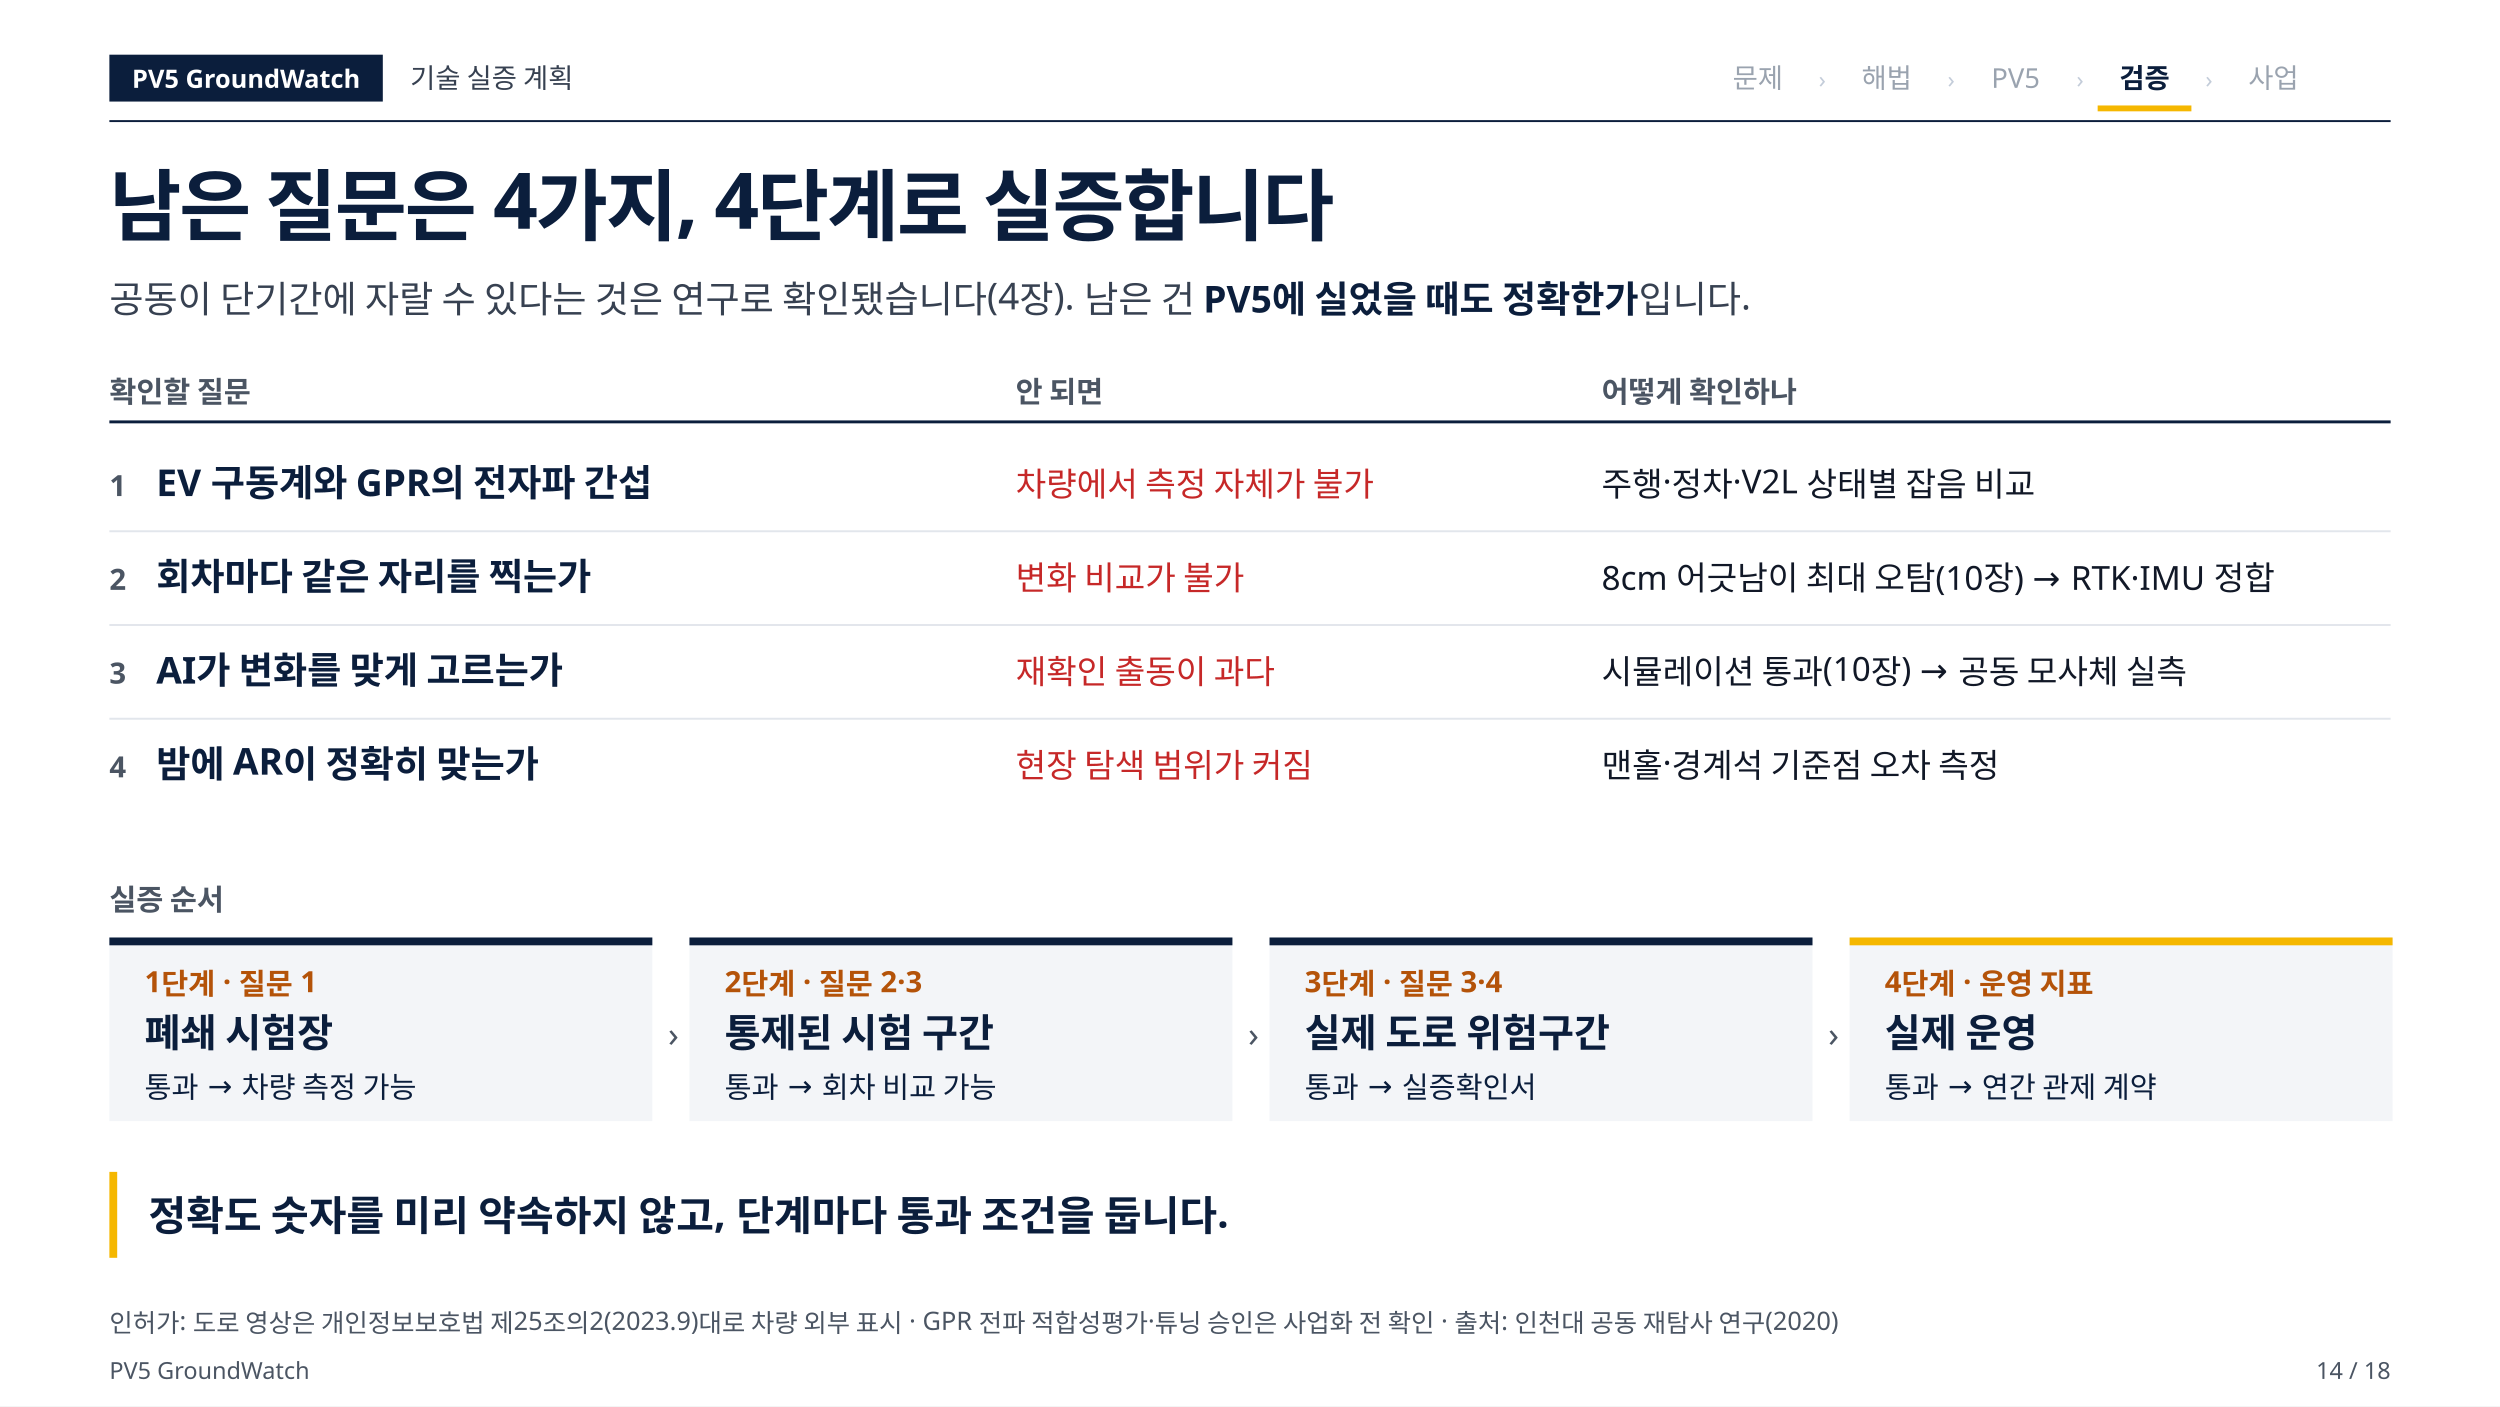
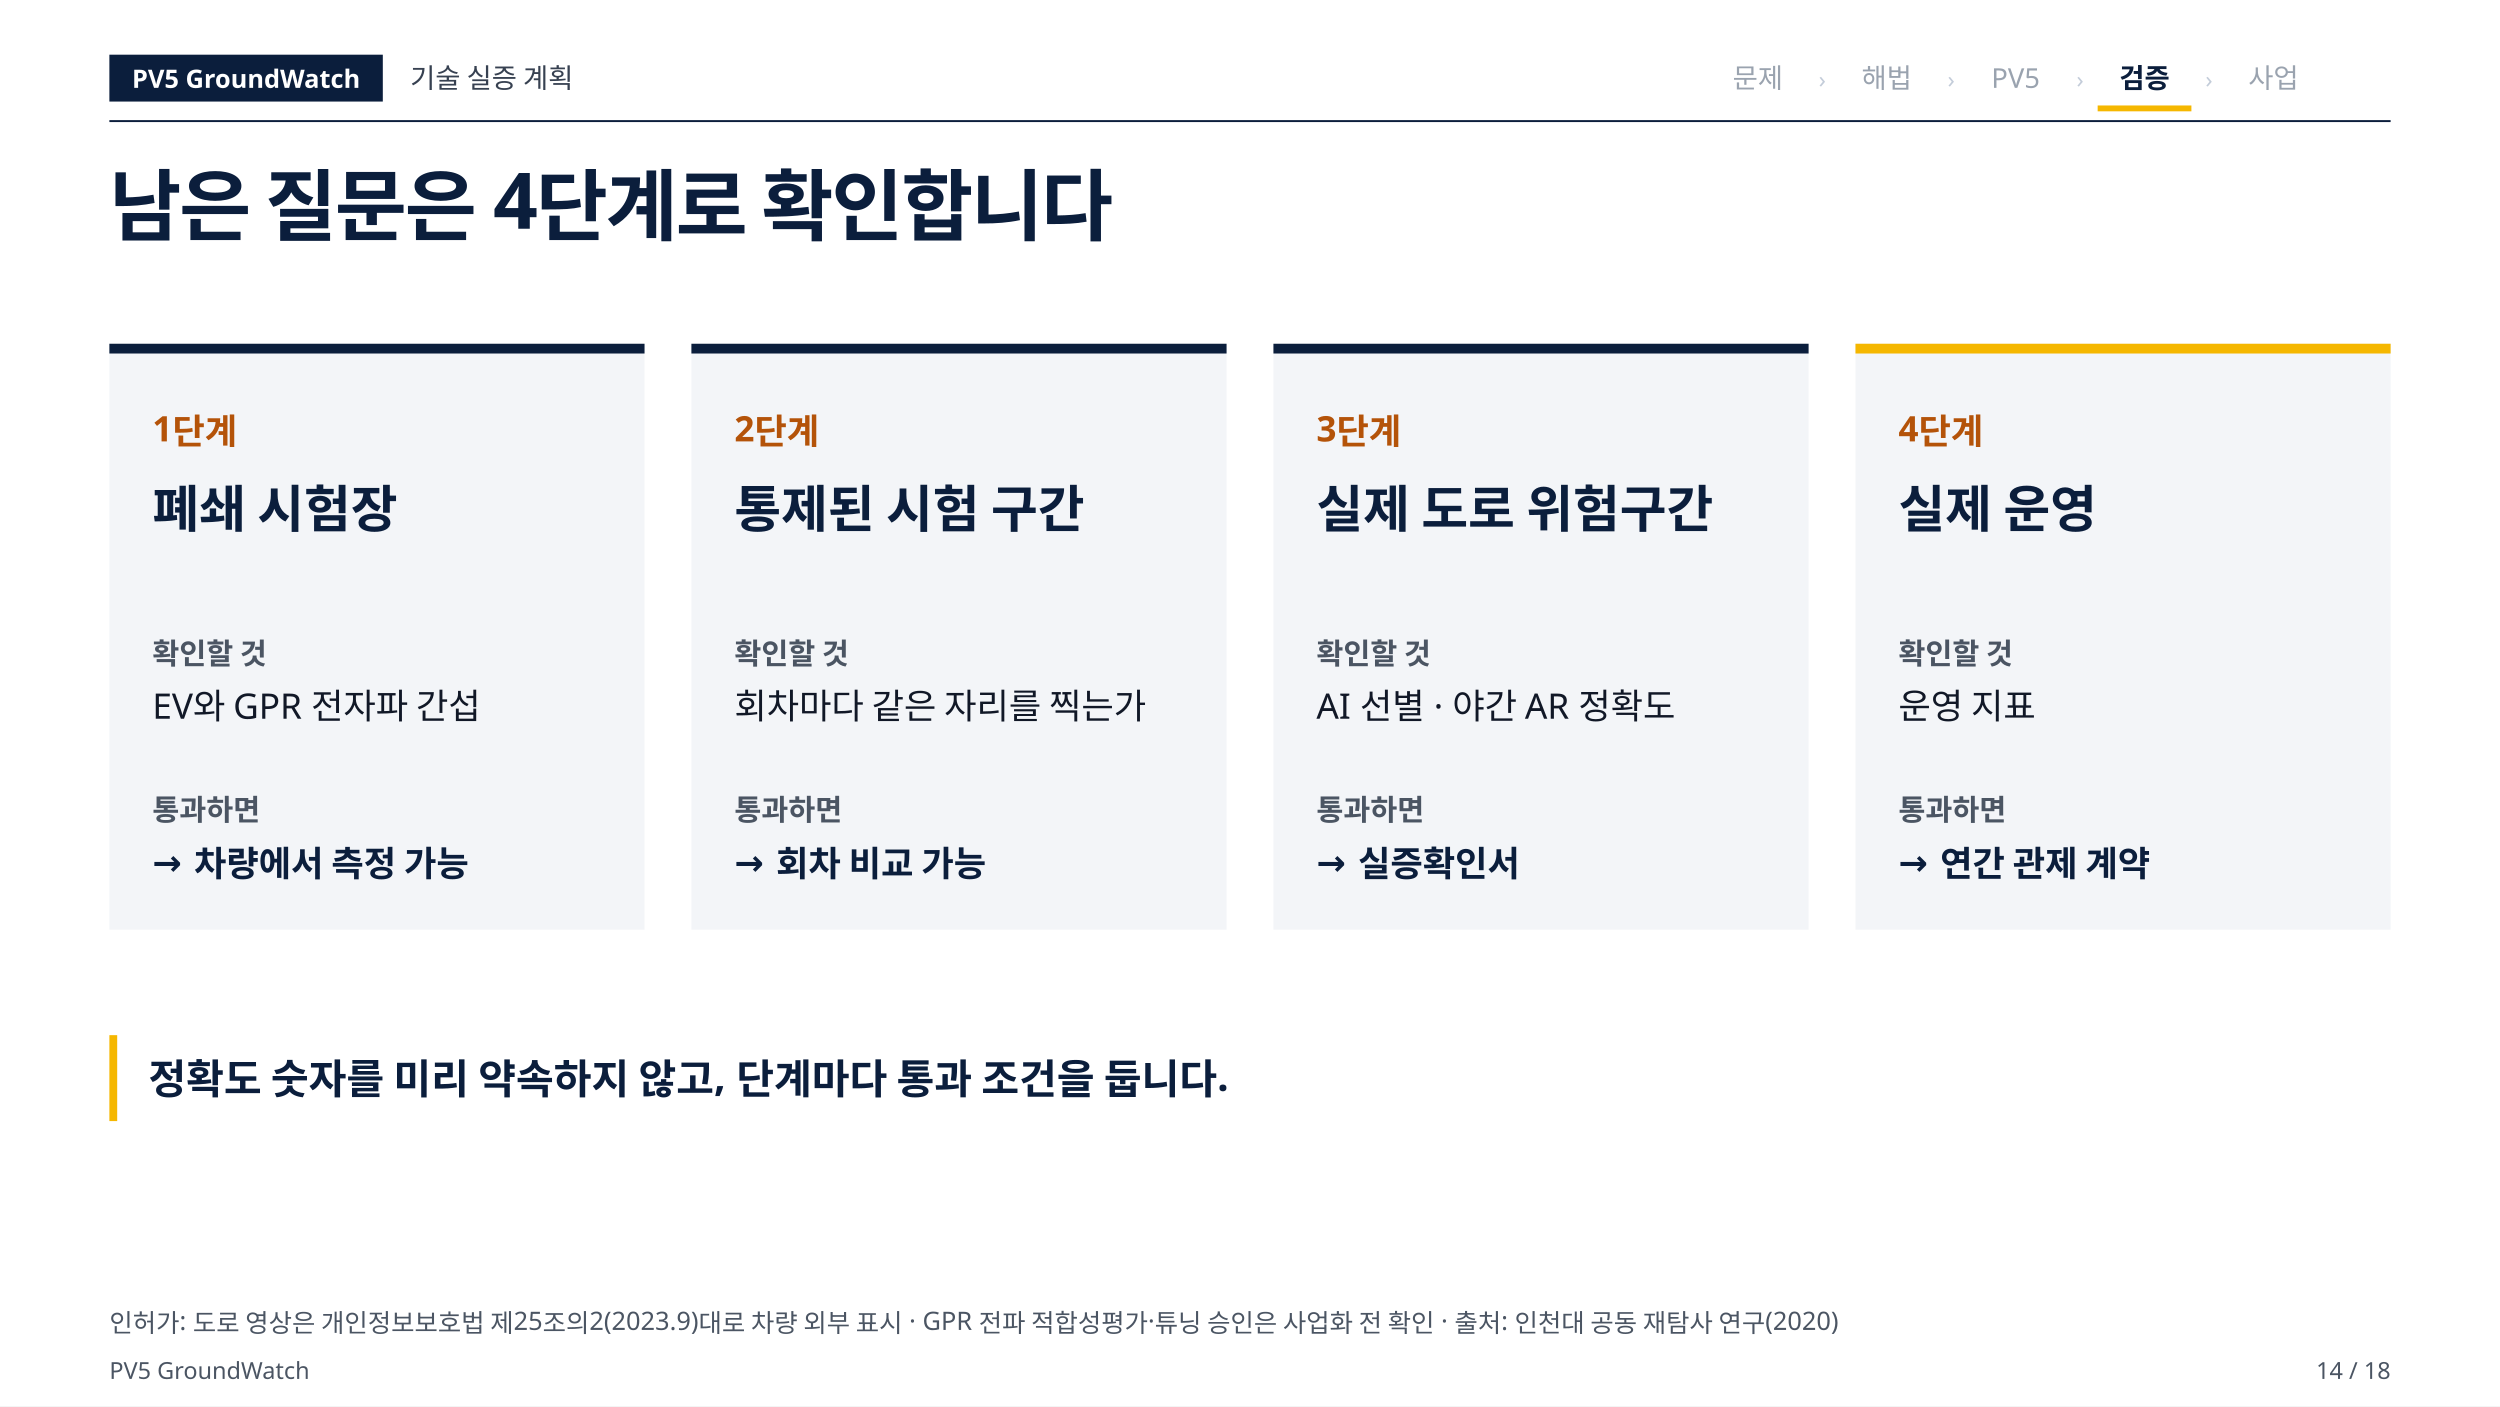
<svg xmlns="http://www.w3.org/2000/svg" viewBox="0 0 1280 720" lang="ko-KR" data-pptx-page-role="content" font-family="Pretendard, 'Malgun Gothic', sans-serif">
  <rect id="bg" x="0" y="0" width="1280" height="720" fill="#FFFFFF" />
  <g id="header" data-pptx-role="header" data-pptx-bounds="56 24 1168 40">
    <rect x="56" y="28" width="140" height="24" fill="#0B1E3C" />
    <text x="126" y="45" font-size="13" font-weight="bold" fill="#FFFFFF" text-anchor="middle">PV5 GroundWatch</text>
    <text x="210" y="45" font-size="14" fill="#374151">기술 실증 계획</text>
    <text x="900" y="45" font-size="14" font-weight="normal" fill="#9AA3AF" text-anchor="middle">문제</text>
    <text x="933" y="45" font-size="12" fill="#C3CCD9" text-anchor="middle">›</text>
    <text x="966" y="45" font-size="14" font-weight="normal" fill="#9AA3AF" text-anchor="middle">해법</text>
    <text x="999" y="45" font-size="12" fill="#C3CCD9" text-anchor="middle">›</text>
    <text x="1032" y="45" font-size="14" font-weight="normal" fill="#9AA3AF" text-anchor="middle">PV5</text>
    <text x="1065" y="45" font-size="12" fill="#C3CCD9" text-anchor="middle">›</text>
    <text x="1098" y="45" font-size="14" font-weight="bold" fill="#0B1E3C" text-anchor="middle">검증</text>
    <rect x="1074" y="54" width="48" height="3" fill="#F5B700" />
    <text x="1131" y="45" font-size="12" fill="#C3CCD9" text-anchor="middle">›</text>
    <text x="1164" y="45" font-size="14" font-weight="normal" fill="#9AA3AF" text-anchor="middle">사업</text>
    <line x1="56" y1="62" x2="1224" y2="62" stroke="#0B1E3C" stroke-width="1" />
  </g>
  <g id="title" data-pptx-bounds="56 80 1168 56" letter-spacing="-1">
-     <text x="56" y="120" font-size="40" font-weight="bold" fill="#0B1E3C">남은 질문은 4가지, 4단계로 실증합니다</text>
+     <text x="56" y="120" font-size="40" font-weight="bold" fill="#0B1E3C">남은 질문은 4단계로 확인합니다</text>
  </g>
-   <g id="lead" data-pptx-bounds="56 138 1168 28">
-     <text x="56" y="160" font-size="19" fill="#374151">공동이 단기간에 자랄 수 있다는 것은 연구로 확인됐습니다(4장). 남은 건 <tspan font-weight="bold" fill="#0B1E3C">PV5에 실었을 때도 정확한가</tspan>입니다.</text>
+   <g id="stages" data-pptx-bounds="56 170 1168 330">
+     <rect x="56" y="176" width="274" height="300" fill="#F3F5F8" />
+     <rect x="56" y="176" width="274" height="5" fill="#0B1E3C" />
+     <text x="78" y="226" font-size="18" font-weight="bold" fill="#B45309">1단계</text>
+     <text x="78" y="270" font-size="26" font-weight="bold" fill="#0B1E3C">폐쇄 시험장</text>
+     <text x="78" y="340" font-size="15" font-weight="bold" fill="#4B5563">확인할 것</text>
+     <text x="78" y="368" font-size="18" fill="#111827">EV와 GPR 전자파 간섭</text>
+     <text x="78" y="420" font-size="15" font-weight="bold" fill="#4B5563">통과하면</text>
+     <text x="78" y="448" font-size="18" font-weight="bold" fill="#0B1E3C">→ 차량에서 측정 가능</text>
+     <rect x="354" y="176" width="274" height="300" fill="#F3F5F8" />
+     <rect x="354" y="176" width="274" height="5" fill="#0B1E3C" />
+     <text x="376" y="226" font-size="18" font-weight="bold" fill="#B45309">2단계</text>
+     <text x="376" y="270" font-size="26" font-weight="bold" fill="#0B1E3C">통제된 시험 구간</text>
+     <text x="376" y="340" font-size="15" font-weight="bold" fill="#4B5563">확인할 것</text>
+     <text x="376" y="368" font-size="18" fill="#111827">회차마다 같은 자리를 찍는가</text>
+     <text x="376" y="420" font-size="15" font-weight="bold" fill="#4B5563">통과하면</text>
+     <text x="376" y="448" font-size="18" font-weight="bold" fill="#0B1E3C">→ 회차 비교 가능</text>
+     <rect x="652" y="176" width="274" height="300" fill="#F3F5F8" />
+     <rect x="652" y="176" width="274" height="5" fill="#0B1E3C" />
+     <text x="674" y="226" font-size="18" font-weight="bold" fill="#B45309">3단계</text>
+     <text x="674" y="270" font-size="26" font-weight="bold" fill="#0B1E3C">실제 도로 위험구간</text>
+     <text x="674" y="340" font-size="15" font-weight="bold" fill="#4B5563">확인할 것</text>
+     <text x="674" y="368" font-size="18" fill="#111827">AI 선별 · 야간 AR 정확도</text>
+     <text x="674" y="420" font-size="15" font-weight="bold" fill="#4B5563">통과하면</text>
+     <text x="674" y="448" font-size="18" font-weight="bold" fill="#0B1E3C">→ 실증확인서</text>
+     <rect x="950" y="176" width="274" height="300" fill="#F3F5F8" />
+     <rect x="950" y="176" width="274" height="5" fill="#F5B700" />
+     <text x="972" y="226" font-size="18" font-weight="bold" fill="#B45309">4단계</text>
+     <text x="972" y="270" font-size="26" font-weight="bold" fill="#0B1E3C">실제 운영</text>
+     <text x="972" y="340" font-size="15" font-weight="bold" fill="#4B5563">확인할 것</text>
+     <text x="972" y="368" font-size="18" fill="#111827">운영 지표</text>
+     <text x="972" y="420" font-size="15" font-weight="bold" fill="#4B5563">통과하면</text>
+     <text x="972" y="448" font-size="18" font-weight="bold" fill="#0B1E3C">→ 연간 관제 계약</text>
  </g>
-   <g id="questions" data-pptx-bounds="56 186 1168 236">
-     <g font-size="15" font-weight="bold" fill="#4B5563">
-       <text x="56" y="206">확인할 질문</text>
-       <text x="520" y="206">안 되면</text>
-       <text x="820" y="206">어떻게 확인하나</text>
-     </g>
-     <line x1="56" y1="216" x2="1224" y2="216" stroke="#0B1E3C" stroke-width="1.5" />
-     <text x="56" y="254" font-size="15" font-weight="bold" fill="#4B5563">1</text>
-     <text x="80" y="254" font-size="19" font-weight="bold" fill="#0B1E3C">EV 구동계와 GPR의 전자파 간섭</text>
-     <text x="520" y="254" font-size="17" fill="#C62828">차량에서 측정 자체가 불가</text>
-     <text x="820" y="254" font-size="17" fill="#111827">주행·정차·V2L 상태별 잡음 비교</text>
-     <line x1="56" y1="272" x2="1224" y2="272" stroke="#E2E6EC" stroke-width="1" />
-     <text x="56" y="302" font-size="15" font-weight="bold" fill="#4B5563">2</text>
-     <text x="80" y="302" font-size="19" font-weight="bold" fill="#0B1E3C">회차마다 같은 자리를 찍는가</text>
-     <text x="520" y="302" font-size="17" fill="#C62828">변화 비교가 불가</text>
-     <text x="820" y="302" font-size="17" fill="#111827">8cm 어긋남이 최대 오탐(10장) → RTK·IMU 정합</text>
-     <line x1="56" y1="320" x2="1224" y2="320" stroke="#E2E6EC" stroke-width="1" />
-     <text x="56" y="350" font-size="15" font-weight="bold" fill="#4B5563">3</text>
-     <text x="80" y="350" font-size="19" font-weight="bold" fill="#0B1E3C">AI가 변화를 맞게 고르는가</text>
-     <text x="520" y="350" font-size="17" fill="#C62828">재확인 출동이 과다</text>
-     <text x="820" y="350" font-size="17" fill="#111827">시뮬레이션 통과(10장) → 공동 모사체 실측</text>
-     <line x1="56" y1="368" x2="1224" y2="368" stroke="#E2E6EC" stroke-width="1" />
-     <text x="56" y="398" font-size="15" font-weight="bold" fill="#4B5563">4</text>
-     <text x="80" y="398" font-size="19" font-weight="bold" fill="#0B1E3C">밤에 AR이 정확히 맞는가</text>
-     <text x="520" y="398" font-size="17" fill="#C62828">현장 탐색 범위가 커짐</text>
-     <text x="820" y="398" font-size="17" fill="#111827">맨홀·경계석 기준점 오차 측정</text>
-   </g>
-   <g id="stages" data-pptx-bounds="56 446 1168 130">
-     <text x="56" y="466" font-size="15" font-weight="bold" fill="#4B5563">실증 순서</text>
-     <rect x="56" y="480" width="278" height="94" fill="#F3F5F8" />
-     <rect x="56" y="480" width="278" height="4" fill="#0B1E3C" />
-     <text x="74" y="508" font-size="15" font-weight="bold" fill="#B45309">1단계 · 질문 1</text>
-     <text x="74" y="536" font-size="20" font-weight="bold" fill="#0B1E3C">폐쇄 시험장</text>
-     <text x="74" y="562" font-size="15" fill="#0B1E3C">통과 → 차량 측정 가능</text>
-     <text x="342" y="536" font-size="18" fill="#4B5563">›</text>
-     <rect x="353" y="480" width="278" height="94" fill="#F3F5F8" />
-     <rect x="353" y="480" width="278" height="4" fill="#0B1E3C" />
-     <text x="371" y="508" font-size="15" font-weight="bold" fill="#B45309">2단계 · 질문 2·3</text>
-     <text x="371" y="536" font-size="20" font-weight="bold" fill="#0B1E3C">통제된 시험 구간</text>
-     <text x="371" y="562" font-size="15" fill="#0B1E3C">통과 → 회차 비교 가능</text>
-     <text x="639" y="536" font-size="18" fill="#4B5563">›</text>
-     <rect x="650" y="480" width="278" height="94" fill="#F3F5F8" />
-     <rect x="650" y="480" width="278" height="4" fill="#0B1E3C" />
-     <text x="668" y="508" font-size="15" font-weight="bold" fill="#B45309">3단계 · 질문 3·4</text>
-     <text x="668" y="536" font-size="20" font-weight="bold" fill="#0B1E3C">실제 도로 위험구간</text>
-     <text x="668" y="562" font-size="15" fill="#0B1E3C">통과 → 실증확인서</text>
-     <text x="936" y="536" font-size="18" fill="#4B5563">›</text>
-     <rect x="947" y="480" width="278" height="94" fill="#F3F5F8" />
-     <rect x="947" y="480" width="278" height="4" fill="#F5B700" />
-     <text x="965" y="508" font-size="15" font-weight="bold" fill="#B45309">4단계 · 운영 지표</text>
-     <text x="965" y="536" font-size="20" font-weight="bold" fill="#0B1E3C">실제 운영</text>
-     <text x="965" y="562" font-size="15" fill="#0B1E3C">통과 → 연간 관제 계약</text>
-   </g>
-   <g id="conclusion" data-pptx-bounds="56 600 1168 44">
-     <rect x="56" y="600" width="4" height="44" fill="#F5B700" />
-     <text x="76" y="630" font-size="21" font-weight="bold" fill="#0B1E3C">정확도 숫자를 미리 약속하지 않고, 단계마다 통과 조건을 둡니다.</text>
+   <g id="conclusion" data-pptx-bounds="56 530 1168 44">
+     <rect x="56" y="530" width="4" height="44" fill="#F5B700" />
+     <text x="76" y="560" font-size="21" font-weight="bold" fill="#0B1E3C">정확도 숫자를 미리 약속하지 않고, 단계마다 통과 조건을 둡니다.</text>
  </g>
  <g id="source" data-pptx-bounds="56 668 1168 20">
    <text x="56" y="682" font-size="13" fill="#4B5563">인허가: 도로 영상은 개인정보보호법 제25조의2(2023.9)대로 차량 외부 표시 · GPR 전파 적합성평가·튜닝 승인은 사업화 전 확인 · 출처: 인천대 공동 재탐사 연구(2020)</text>
  </g>
  <g id="footer" data-pptx-role="footer" data-pptx-bounds="56 692 1168 22" fill="#4B5563" font-size="12">
    <text x="56" y="706">PV5 GroundWatch</text>
    <text x="1224" y="706" text-anchor="end">14 / 18</text>
  </g>
</svg>
